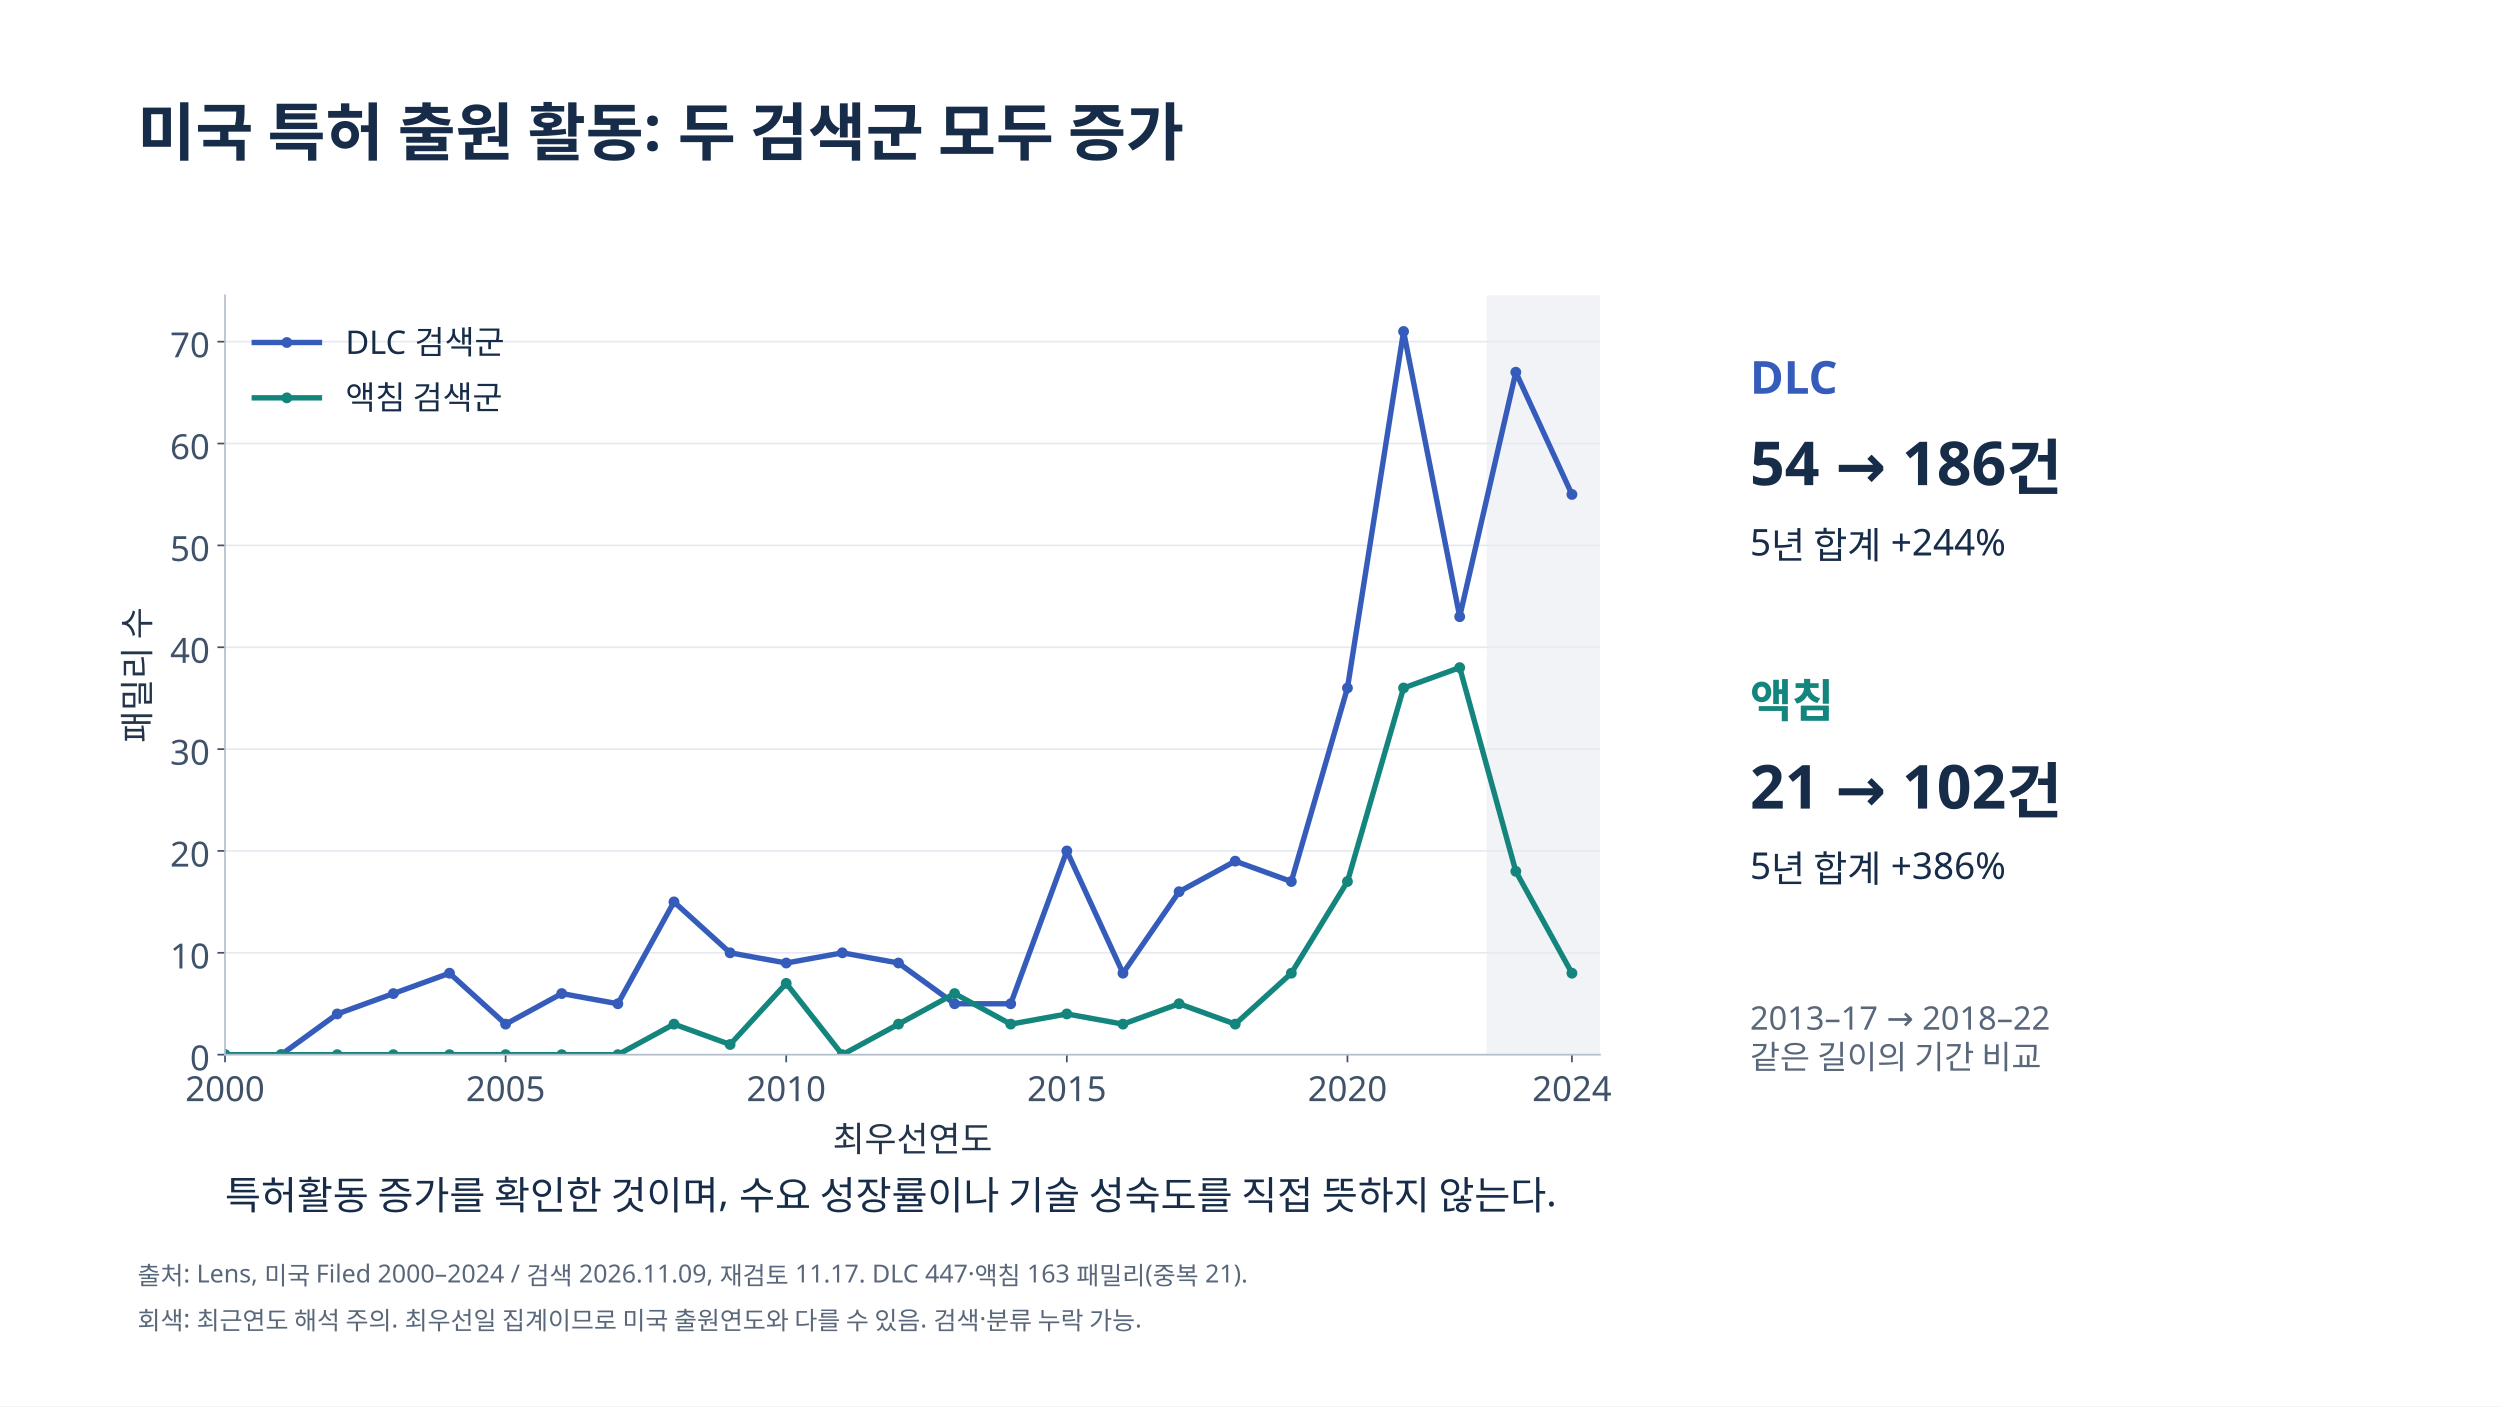
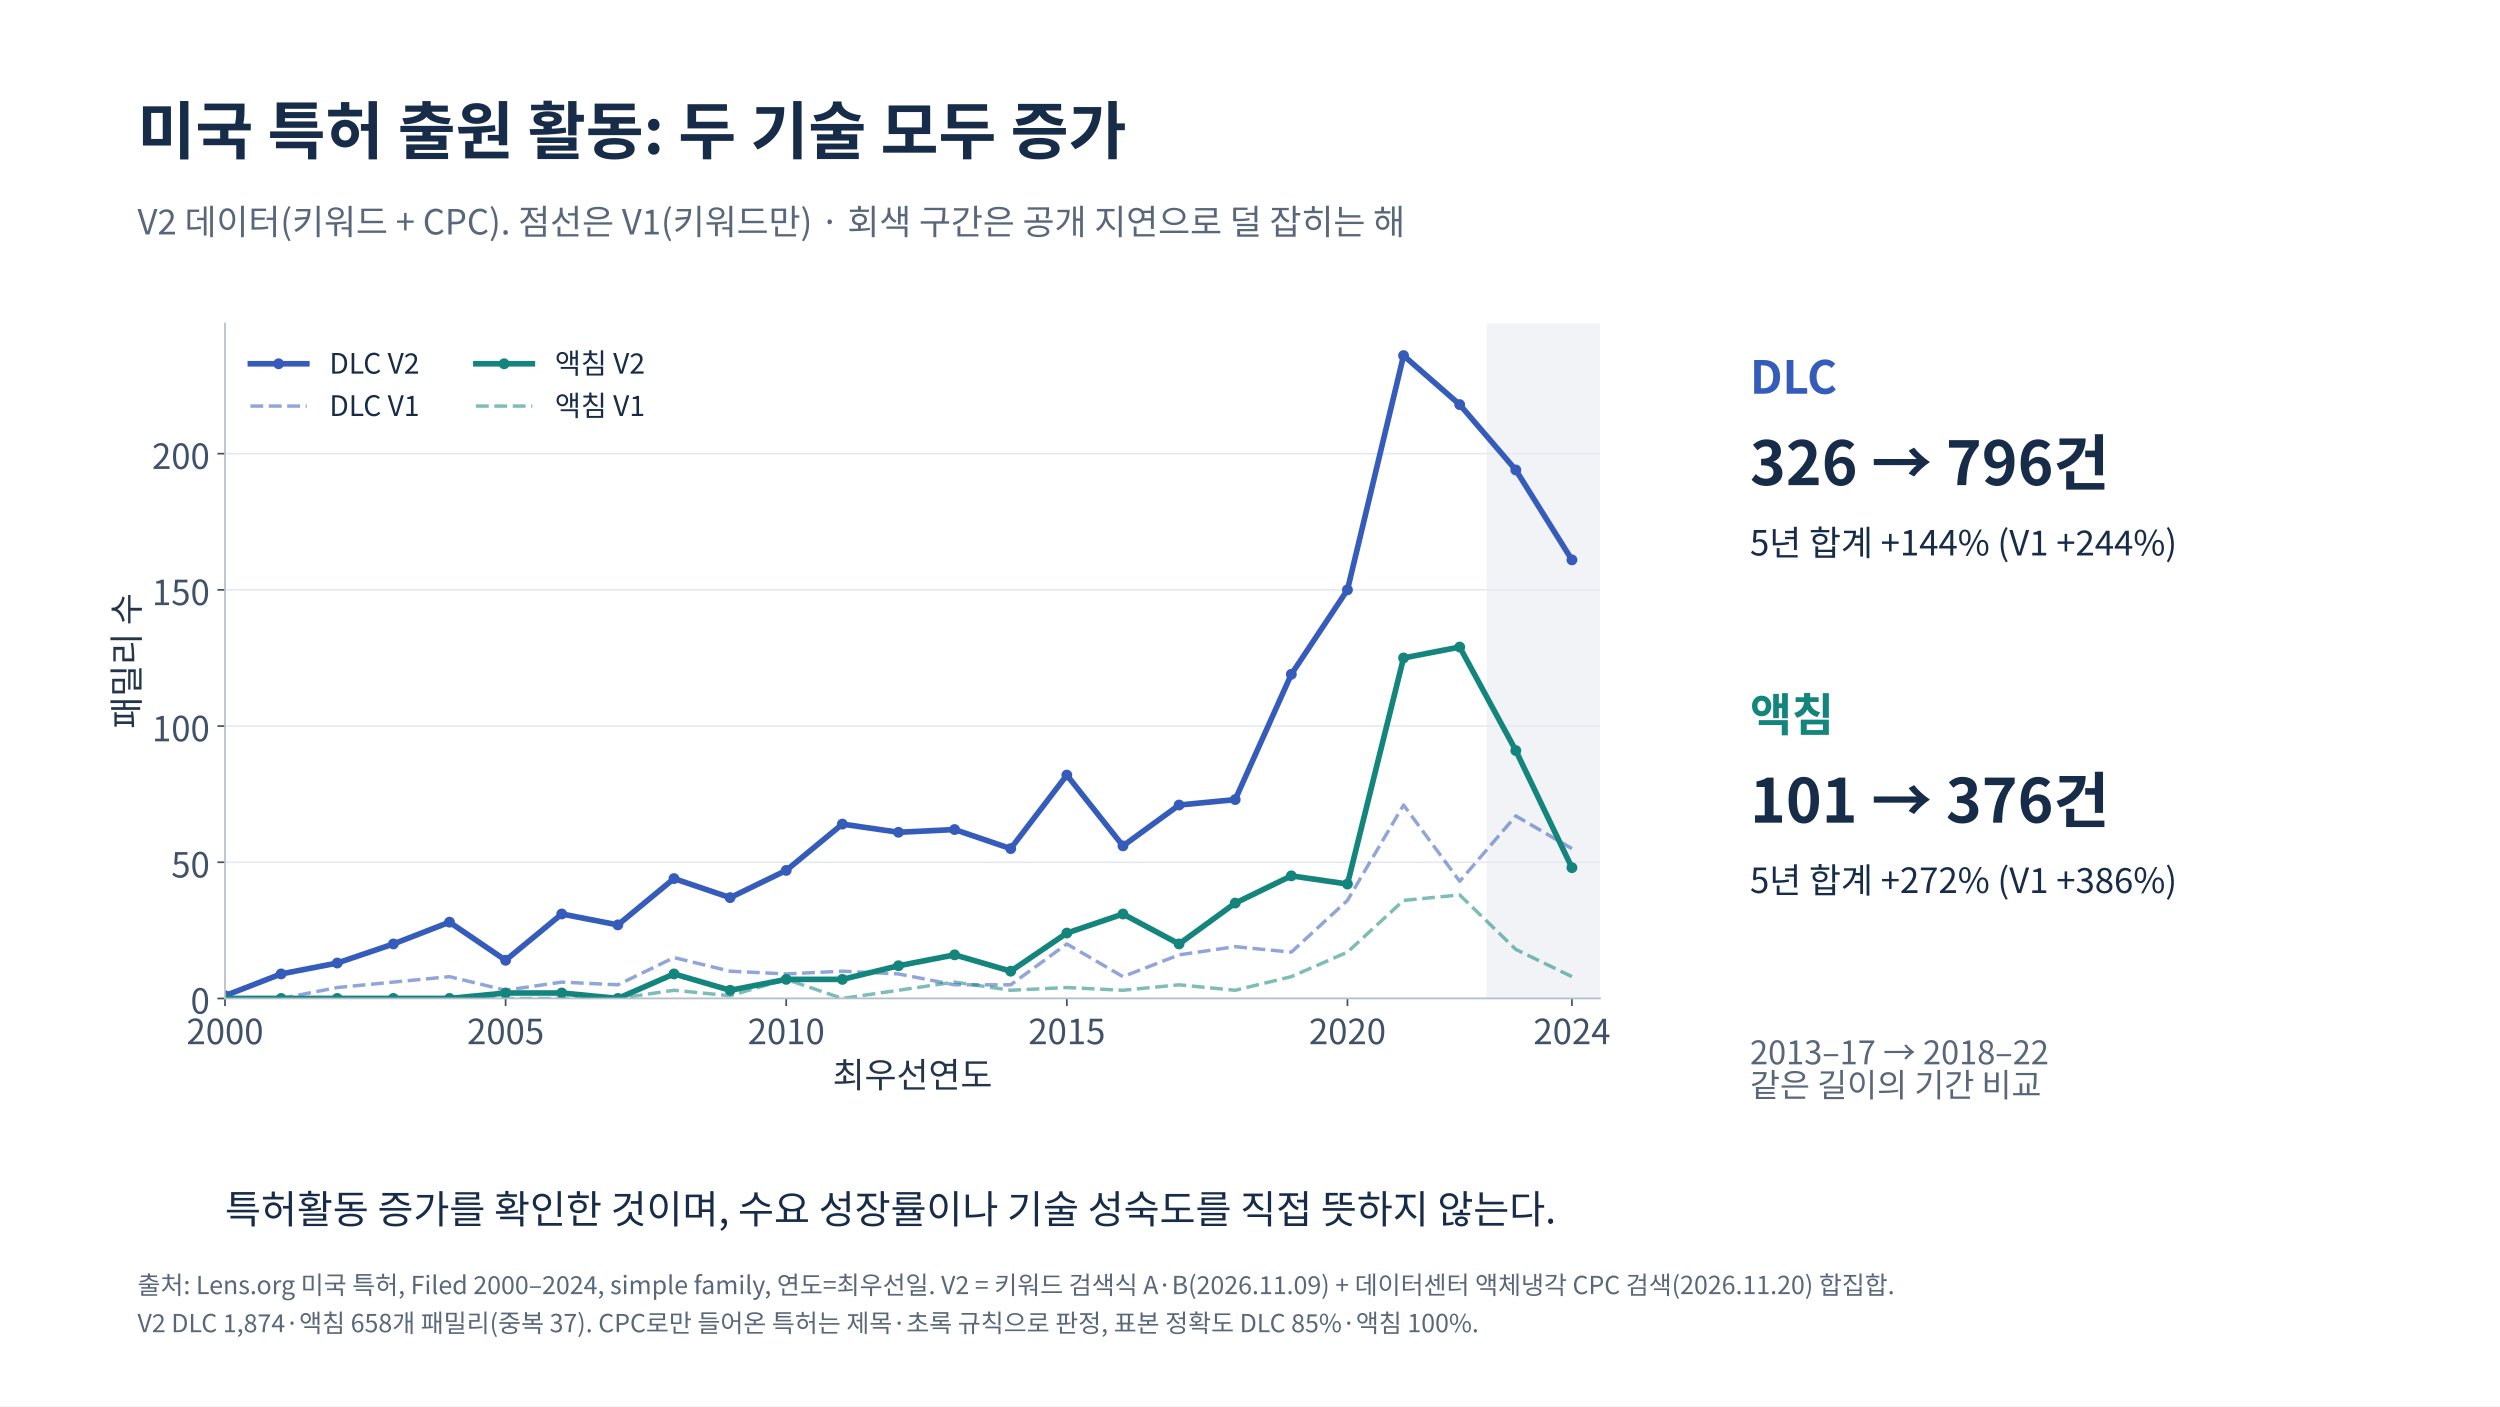
<svg xmlns="http://www.w3.org/2000/svg" xmlns:xlink="http://www.w3.org/1999/xlink" width="1152pt" height="648pt" viewBox="0 0 1152 648" version="1.1">
  <defs>
    <style type="text/css">*{stroke-linejoin: round; stroke-linecap: butt}</style>
  </defs>
  <g id="figure_1">
    <g id="patch_1">
-       <path d="M 0 648 L 1152 648 L 1152 0 L 0 0 z " style="fill: #ffffff" />
+       <path d="M 0 648  L 1152 648  L 1152 0  L 0 0  z " style="fill: #ffffff" />
    </g>
    <g id="axes_1">
      <g id="patch_2">
-         <path d="M 103.68 486 L 737.28 486 L 737.28 136.08 L 103.68 136.08 z " style="fill: #ffffff" />
+         <path d="M 103.68 460.08  L 737.28 460.08  L 737.28 149.04  L 103.68 149.04  z " style="fill: #ffffff" />
      </g>
      <g id="patch_3">
-         <path d="M 685.558 486 L 737.28 486 L 737.28 136.08 L 685.558 136.08 z " clip-path="url(#p8bcb35f2f9)" style="fill: #e7ebf1; opacity: 0.6; stroke: #e7ebf1; stroke-linejoin: miter" />
+         <path d="M 685.558 460.08  L 737.28 460.08  L 737.28 149.04  L 685.558 149.04  z " clip-path="url(#p5e0ee8991a)" style="fill: #e7ebf1; opacity: 0.6; stroke: #e7ebf1; stroke-linejoin: miter" />
      </g>
      <g id="matplotlib.axis_1">
        <g id="xtick_1">
          <g id="line2d_1">
            <defs>
-               <path id="mf3068a1244" d="M 0 0 L 0 3.5 " style="stroke: #405269; stroke-width: 0.8" />
+               <path id="m9650292fa1" d="M 0 0  L 0 3.5  " style="stroke: #405269; stroke-width: 0.8" />
            </defs>
            <g>
-               <use xlink:href="#mf3068a1244" x="103.68" y="486" style="fill: #405269; stroke: #405269; stroke-width: 0.8" />
+               <use xlink:href="#m9650292fa1" x="103.68" y="460.08" style="fill: #405269; stroke: #405269; stroke-width: 0.8" />
            </g>
          </g>
          <g id="text_1">
-             <text style="font-size: 16px; font-family: 'Apple SD Gothic Neo'; text-anchor: middle; fill: #405269" x="103.68" y="507.4" transform="rotate(-0 103.68 507.4)">2000</text>
+             <text style="font-size: 16px; font-family: 'Noto Sans CJK KR'; text-anchor: middle; fill: #405269" x="103.68" y="481.16" transform="rotate(-0 103.68 481.16)">2000</text>
          </g>
        </g>
        <g id="xtick_2">
          <g id="line2d_2">
            <g>
-               <use xlink:href="#mf3068a1244" x="232.986" y="486" style="fill: #405269; stroke: #405269; stroke-width: 0.8" />
+               <use xlink:href="#m9650292fa1" x="232.986" y="460.08" style="fill: #405269; stroke: #405269; stroke-width: 0.8" />
            </g>
          </g>
          <g id="text_2">
-             <text style="font-size: 16px; font-family: 'Apple SD Gothic Neo'; text-anchor: middle; fill: #405269" x="232.986" y="507.4" transform="rotate(-0 232.9861 507.4)">2005</text>
+             <text style="font-size: 16px; font-family: 'Noto Sans CJK KR'; text-anchor: middle; fill: #405269" x="232.986" y="481.16" transform="rotate(-0 232.9861 481.16)">2005</text>
          </g>
        </g>
        <g id="xtick_3">
          <g id="line2d_3">
            <g>
-               <use xlink:href="#mf3068a1244" x="362.292" y="486" style="fill: #405269; stroke: #405269; stroke-width: 0.8" />
+               <use xlink:href="#m9650292fa1" x="362.292" y="460.08" style="fill: #405269; stroke: #405269; stroke-width: 0.8" />
            </g>
          </g>
          <g id="text_3">
-             <text style="font-size: 16px; font-family: 'Apple SD Gothic Neo'; text-anchor: middle; fill: #405269" x="362.292" y="507.4" transform="rotate(-0 362.2922 507.4)">2010</text>
+             <text style="font-size: 16px; font-family: 'Noto Sans CJK KR'; text-anchor: middle; fill: #405269" x="362.292" y="481.16" transform="rotate(-0 362.2922 481.16)">2010</text>
          </g>
        </g>
        <g id="xtick_4">
          <g id="line2d_4">
            <g>
-               <use xlink:href="#mf3068a1244" x="491.598" y="486" style="fill: #405269; stroke: #405269; stroke-width: 0.8" />
+               <use xlink:href="#m9650292fa1" x="491.598" y="460.08" style="fill: #405269; stroke: #405269; stroke-width: 0.8" />
            </g>
          </g>
          <g id="text_4">
-             <text style="font-size: 16px; font-family: 'Apple SD Gothic Neo'; text-anchor: middle; fill: #405269" x="491.598" y="507.4" transform="rotate(-0 491.5984 507.4)">2015</text>
+             <text style="font-size: 16px; font-family: 'Noto Sans CJK KR'; text-anchor: middle; fill: #405269" x="491.598" y="481.16" transform="rotate(-0 491.5984 481.16)">2015</text>
          </g>
        </g>
        <g id="xtick_5">
          <g id="line2d_5">
            <g>
-               <use xlink:href="#mf3068a1244" x="620.904" y="486" style="fill: #405269; stroke: #405269; stroke-width: 0.8" />
+               <use xlink:href="#m9650292fa1" x="620.904" y="460.08" style="fill: #405269; stroke: #405269; stroke-width: 0.8" />
            </g>
          </g>
          <g id="text_5">
-             <text style="font-size: 16px; font-family: 'Apple SD Gothic Neo'; text-anchor: middle; fill: #405269" x="620.904" y="507.4" transform="rotate(-0 620.9045 507.4)">2020</text>
+             <text style="font-size: 16px; font-family: 'Noto Sans CJK KR'; text-anchor: middle; fill: #405269" x="620.904" y="481.16" transform="rotate(-0 620.9045 481.16)">2020</text>
          </g>
        </g>
        <g id="xtick_6">
          <g id="line2d_6">
            <g>
-               <use xlink:href="#mf3068a1244" x="724.349" y="486" style="fill: #405269; stroke: #405269; stroke-width: 0.8" />
+               <use xlink:href="#m9650292fa1" x="724.349" y="460.08" style="fill: #405269; stroke: #405269; stroke-width: 0.8" />
            </g>
          </g>
          <g id="text_6">
-             <text style="font-size: 16px; font-family: 'Apple SD Gothic Neo'; text-anchor: middle; fill: #405269" x="724.349" y="507.4" transform="rotate(-0 724.3494 507.4)">2024</text>
+             <text style="font-size: 16px; font-family: 'Noto Sans CJK KR'; text-anchor: middle; fill: #405269" x="724.349" y="481.16" transform="rotate(-0 724.3494 481.16)">2024</text>
          </g>
        </g>
        <g id="text_7">
-           <text style="font-size: 16px; font-family: 'Apple SD Gothic Neo'; text-anchor: middle; fill: #24344a" x="420.48" y="530.6" transform="rotate(-0 420.48 530.6)">최우선연도</text>
+           <text style="font-size: 16px; font-family: 'Noto Sans CJK KR', 'Noto Sans CJK JP'; text-anchor: middle; fill: #24344a" x="420.48" y="501.16" transform="rotate(-0 420.48 501.16)">최우선연도</text>
        </g>
      </g>
      <g id="matplotlib.axis_2">
        <g id="ytick_1">
          <g id="line2d_7">
-             <path d="M 103.68 486 L 737.28 486 " clip-path="url(#p8bcb35f2f9)" style="fill: none; stroke: #e6eaf0; stroke-width: 0.8; stroke-linecap: square" />
+             <path d="M 103.68 460.08  L 737.28 460.08  " clip-path="url(#p5e0ee8991a)" style="fill: none; stroke: #e6eaf0; stroke-width: 0.8; stroke-linecap: square" />
          </g>
          <g id="line2d_8">
            <defs>
-               <path id="m6b32c1f254" d="M 0 0 L -3.5 0 " style="stroke: #405269; stroke-width: 0.8" />
+               <path id="mfdad1a079b" d="M 0 0  L -3.5 0  " style="stroke: #405269; stroke-width: 0.8" />
            </defs>
            <g>
-               <use xlink:href="#m6b32c1f254" x="103.68" y="486" style="fill: #405269; stroke: #405269; stroke-width: 0.8" />
+               <use xlink:href="#mfdad1a079b" x="103.68" y="460.08" style="fill: #405269; stroke: #405269; stroke-width: 0.8" />
            </g>
          </g>
          <g id="text_8">
-             <text style="font-size: 16px; font-family: 'Apple SD Gothic Neo'; text-anchor: end; fill: #405269" x="96.68" y="493.2" transform="rotate(-0 96.68 493.2)">0</text>
+             <text style="font-size: 16px; font-family: 'Noto Sans CJK KR'; text-anchor: end; fill: #405269" x="96.68" y="467.12" transform="rotate(-0 96.68 467.12)">0</text>
          </g>
        </g>
        <g id="ytick_2">
          <g id="line2d_9">
-             <path d="M 103.68 439.062 L 737.28 439.062 " clip-path="url(#p8bcb35f2f9)" style="fill: none; stroke: #e6eaf0; stroke-width: 0.8; stroke-linecap: square" />
+             <path d="M 103.68 397.32  L 737.28 397.32  " clip-path="url(#p5e0ee8991a)" style="fill: none; stroke: #e6eaf0; stroke-width: 0.8; stroke-linecap: square" />
          </g>
          <g id="line2d_10">
            <g>
-               <use xlink:href="#m6b32c1f254" x="103.68" y="439.062" style="fill: #405269; stroke: #405269; stroke-width: 0.8" />
+               <use xlink:href="#mfdad1a079b" x="103.68" y="397.32" style="fill: #405269; stroke: #405269; stroke-width: 0.8" />
            </g>
          </g>
          <g id="text_9">
-             <text style="font-size: 16px; font-family: 'Apple SD Gothic Neo'; text-anchor: end; fill: #405269" x="96.68" y="446.262" transform="rotate(-0 96.68 446.2624)">10</text>
+             <text style="font-size: 16px; font-family: 'Noto Sans CJK KR'; text-anchor: end; fill: #405269" x="96.68" y="404.36" transform="rotate(-0 96.68 404.3597)">50</text>
          </g>
        </g>
        <g id="ytick_3">
          <g id="line2d_11">
-             <path d="M 103.68 392.125 L 737.28 392.125 " clip-path="url(#p8bcb35f2f9)" style="fill: none; stroke: #e6eaf0; stroke-width: 0.8; stroke-linecap: square" />
+             <path d="M 103.68 334.559  L 737.28 334.559  " clip-path="url(#p5e0ee8991a)" style="fill: none; stroke: #e6eaf0; stroke-width: 0.8; stroke-linecap: square" />
          </g>
          <g id="line2d_12">
            <g>
-               <use xlink:href="#m6b32c1f254" x="103.68" y="392.125" style="fill: #405269; stroke: #405269; stroke-width: 0.8" />
+               <use xlink:href="#mfdad1a079b" x="103.68" y="334.559" style="fill: #405269; stroke: #405269; stroke-width: 0.8" />
            </g>
          </g>
          <g id="text_10">
-             <text style="font-size: 16px; font-family: 'Apple SD Gothic Neo'; text-anchor: end; fill: #405269" x="96.68" y="399.325" transform="rotate(-0 96.68 399.3247)">20</text>
+             <text style="font-size: 16px; font-family: 'Noto Sans CJK KR'; text-anchor: end; fill: #405269" x="96.68" y="341.599" transform="rotate(-0 96.68 341.5994)">100</text>
          </g>
        </g>
        <g id="ytick_4">
          <g id="line2d_13">
-             <path d="M 103.68 345.187 L 737.28 345.187 " clip-path="url(#p8bcb35f2f9)" style="fill: none; stroke: #e6eaf0; stroke-width: 0.8; stroke-linecap: square" />
+             <path d="M 103.68 271.799  L 737.28 271.799  " clip-path="url(#p5e0ee8991a)" style="fill: none; stroke: #e6eaf0; stroke-width: 0.8; stroke-linecap: square" />
          </g>
          <g id="line2d_14">
            <g>
-               <use xlink:href="#m6b32c1f254" x="103.68" y="345.187" style="fill: #405269; stroke: #405269; stroke-width: 0.8" />
+               <use xlink:href="#mfdad1a079b" x="103.68" y="271.799" style="fill: #405269; stroke: #405269; stroke-width: 0.8" />
            </g>
          </g>
          <g id="text_11">
-             <text style="font-size: 16px; font-family: 'Apple SD Gothic Neo'; text-anchor: end; fill: #405269" x="96.68" y="352.387" transform="rotate(-0 96.68 352.3871)">30</text>
+             <text style="font-size: 16px; font-family: 'Noto Sans CJK KR'; text-anchor: end; fill: #405269" x="96.68" y="278.839" transform="rotate(-0 96.68 278.8391)">150</text>
          </g>
        </g>
        <g id="ytick_5">
          <g id="line2d_15">
-             <path d="M 103.68 298.249 L 737.28 298.249 " clip-path="url(#p8bcb35f2f9)" style="fill: none; stroke: #e6eaf0; stroke-width: 0.8; stroke-linecap: square" />
+             <path d="M 103.68 209.039  L 737.28 209.039  " clip-path="url(#p5e0ee8991a)" style="fill: none; stroke: #e6eaf0; stroke-width: 0.8; stroke-linecap: square" />
          </g>
          <g id="line2d_16">
            <g>
-               <use xlink:href="#m6b32c1f254" x="103.68" y="298.249" style="fill: #405269; stroke: #405269; stroke-width: 0.8" />
+               <use xlink:href="#mfdad1a079b" x="103.68" y="209.039" style="fill: #405269; stroke: #405269; stroke-width: 0.8" />
            </g>
          </g>
          <g id="text_12">
-             <text style="font-size: 16px; font-family: 'Apple SD Gothic Neo'; text-anchor: end; fill: #405269" x="96.68" y="305.449" transform="rotate(-0 96.68 305.4495)">40</text>
-           </g>
-         </g>
-         <g id="ytick_6">
-           <g id="line2d_17">
-             <path d="M 103.68 251.312 L 737.28 251.312 " clip-path="url(#p8bcb35f2f9)" style="fill: none; stroke: #e6eaf0; stroke-width: 0.8; stroke-linecap: square" />
-           </g>
-           <g id="line2d_18">
-             <g>
-               <use xlink:href="#m6b32c1f254" x="103.68" y="251.312" style="fill: #405269; stroke: #405269; stroke-width: 0.8" />
-             </g>
-           </g>
-           <g id="text_13">
-             <text style="font-size: 16px; font-family: 'Apple SD Gothic Neo'; text-anchor: end; fill: #405269" x="96.68" y="258.512" transform="rotate(-0 96.68 258.5119)">50</text>
-           </g>
-         </g>
-         <g id="ytick_7">
-           <g id="line2d_19">
-             <path d="M 103.68 204.374 L 737.28 204.374 " clip-path="url(#p8bcb35f2f9)" style="fill: none; stroke: #e6eaf0; stroke-width: 0.8; stroke-linecap: square" />
-           </g>
-           <g id="line2d_20">
-             <g>
-               <use xlink:href="#m6b32c1f254" x="103.68" y="204.374" style="fill: #405269; stroke: #405269; stroke-width: 0.8" />
-             </g>
-           </g>
-           <g id="text_14">
-             <text style="font-size: 16px; font-family: 'Apple SD Gothic Neo'; text-anchor: end; fill: #405269" x="96.68" y="211.574" transform="rotate(-0 96.68 211.5742)">60</text>
-           </g>
-         </g>
-         <g id="ytick_8">
-           <g id="line2d_21">
-             <path d="M 103.68 157.437 L 737.28 157.437 " clip-path="url(#p8bcb35f2f9)" style="fill: none; stroke: #e6eaf0; stroke-width: 0.8; stroke-linecap: square" />
-           </g>
-           <g id="line2d_22">
-             <g>
-               <use xlink:href="#m6b32c1f254" x="103.68" y="157.437" style="fill: #405269; stroke: #405269; stroke-width: 0.8" />
-             </g>
-           </g>
-           <g id="text_15">
-             <text style="font-size: 16px; font-family: 'Apple SD Gothic Neo'; text-anchor: end; fill: #405269" x="96.68" y="164.637" transform="rotate(-0 96.68 164.6366)">70</text>
+             <text style="font-size: 16px; font-family: 'Noto Sans CJK KR'; text-anchor: end; fill: #405269" x="96.68" y="216.079" transform="rotate(-0 96.68 216.0788)">200</text>
+           </g>
+         </g>
+         <g id="text_13">
+           <text style="font-size: 16px; font-family: 'Noto Sans CJK KR', 'Noto Sans CJK JP'; text-anchor: middle; fill: #24344a" x="64.12" y="304.56" transform="rotate(-90 64.12 304.56)">패밀리 수</text>
+         </g>
+       </g>
+       <g id="line2d_17">
+         <path d="M 103.68 458.825  L 129.541 448.783  L 155.402 443.762  L 181.264 434.976  L 207.125 424.934  L 232.986 442.507  L 258.847 421.169  L 284.709 426.189  L 310.57 404.851  L 336.431 413.637  L 362.292 401.085  L 388.153 379.747  L 414.015 383.512  L 439.876 382.257  L 465.737 391.044  L 491.598 357.153  L 517.46 389.788  L 543.321 370.96  L 569.182 368.45  L 595.043 310.711  L 620.904 271.799  L 646.766 163.851  L 672.627 186.445  L 698.488 216.57  L 724.349 257.992  " clip-path="url(#p5e0ee8991a)" style="fill: none; stroke: #355cbb; stroke-width: 2.6; stroke-linecap: square" />
+         <defs>
+           <path id="m300003081d" d="M 0 2  C 0.53 2 1.039 1.789 1.414 1.414  C 1.789 1.039 2 0.53 2 0  C 2 -0.53 1.789 -1.039 1.414 -1.414  C 1.039 -1.789 0.53 -2 0 -2  C -0.53 -2 -1.039 -1.789 -1.414 -1.414  C -1.789 -1.039 -2 -0.53 -2 0  C -2 0.53 -1.789 1.039 -1.414 1.414  C -1.039 1.789 -0.53 2 0 2  z " style="stroke: #355cbb" />
+         </defs>
+         <g clip-path="url(#p5e0ee8991a)">
+           <use xlink:href="#m300003081d" x="103.68" y="458.825" style="fill: #355cbb; stroke: #355cbb" />
+           <use xlink:href="#m300003081d" x="129.541" y="448.783" style="fill: #355cbb; stroke: #355cbb" />
+           <use xlink:href="#m300003081d" x="155.402" y="443.762" style="fill: #355cbb; stroke: #355cbb" />
+           <use xlink:href="#m300003081d" x="181.264" y="434.976" style="fill: #355cbb; stroke: #355cbb" />
+           <use xlink:href="#m300003081d" x="207.125" y="424.934" style="fill: #355cbb; stroke: #355cbb" />
+           <use xlink:href="#m300003081d" x="232.986" y="442.507" style="fill: #355cbb; stroke: #355cbb" />
+           <use xlink:href="#m300003081d" x="258.847" y="421.169" style="fill: #355cbb; stroke: #355cbb" />
+           <use xlink:href="#m300003081d" x="284.709" y="426.189" style="fill: #355cbb; stroke: #355cbb" />
+           <use xlink:href="#m300003081d" x="310.57" y="404.851" style="fill: #355cbb; stroke: #355cbb" />
+           <use xlink:href="#m300003081d" x="336.431" y="413.637" style="fill: #355cbb; stroke: #355cbb" />
+           <use xlink:href="#m300003081d" x="362.292" y="401.085" style="fill: #355cbb; stroke: #355cbb" />
+           <use xlink:href="#m300003081d" x="388.153" y="379.747" style="fill: #355cbb; stroke: #355cbb" />
+           <use xlink:href="#m300003081d" x="414.015" y="383.512" style="fill: #355cbb; stroke: #355cbb" />
+           <use xlink:href="#m300003081d" x="439.876" y="382.257" style="fill: #355cbb; stroke: #355cbb" />
+           <use xlink:href="#m300003081d" x="465.737" y="391.044" style="fill: #355cbb; stroke: #355cbb" />
+           <use xlink:href="#m300003081d" x="491.598" y="357.153" style="fill: #355cbb; stroke: #355cbb" />
+           <use xlink:href="#m300003081d" x="517.46" y="389.788" style="fill: #355cbb; stroke: #355cbb" />
+           <use xlink:href="#m300003081d" x="543.321" y="370.96" style="fill: #355cbb; stroke: #355cbb" />
+           <use xlink:href="#m300003081d" x="569.182" y="368.45" style="fill: #355cbb; stroke: #355cbb" />
+           <use xlink:href="#m300003081d" x="595.043" y="310.711" style="fill: #355cbb; stroke: #355cbb" />
+           <use xlink:href="#m300003081d" x="620.904" y="271.799" style="fill: #355cbb; stroke: #355cbb" />
+           <use xlink:href="#m300003081d" x="646.766" y="163.851" style="fill: #355cbb; stroke: #355cbb" />
+           <use xlink:href="#m300003081d" x="672.627" y="186.445" style="fill: #355cbb; stroke: #355cbb" />
+           <use xlink:href="#m300003081d" x="698.488" y="216.57" style="fill: #355cbb; stroke: #355cbb" />
+           <use xlink:href="#m300003081d" x="724.349" y="257.992" style="fill: #355cbb; stroke: #355cbb" />
+         </g>
+       </g>
+       <g id="line2d_18">
+         <path d="M 103.68 460.08  L 129.541 460.08  L 155.402 455.059  L 181.264 452.549  L 207.125 450.038  L 232.986 456.314  L 258.847 452.549  L 284.709 453.804  L 310.57 441.252  L 336.431 447.528  L 362.292 448.783  L 388.153 447.528  L 414.015 448.783  L 439.876 453.804  L 465.737 453.804  L 491.598 434.976  L 517.46 450.038  L 543.321 439.997  L 569.182 436.231  L 595.043 438.742  L 620.904 414.893  L 646.766 370.96  L 672.627 406.106  L 698.488 375.981  L 724.349 391.044  " clip-path="url(#p5e0ee8991a)" style="fill: none; stroke-dasharray: 5.92,2.56; stroke-dashoffset: 0; stroke: #355cbb; stroke-opacity: 0.55; stroke-width: 1.6" />
+       </g>
+       <g id="line2d_19">
+         <path d="M 103.68 460.08  L 129.541 460.08  L 155.402 460.08  L 181.264 460.08  L 207.125 460.08  L 232.986 457.57  L 258.847 457.57  L 284.709 460.08  L 310.57 448.783  L 336.431 456.314  L 362.292 451.294  L 388.153 451.294  L 414.015 445.018  L 439.876 439.997  L 465.737 447.528  L 491.598 429.955  L 517.46 421.169  L 543.321 434.976  L 569.182 416.148  L 595.043 403.596  L 620.904 407.361  L 646.766 303.179  L 672.627 298.158  L 698.488 345.856  L 724.349 399.83  " clip-path="url(#p5e0ee8991a)" style="fill: none; stroke: #13857c; stroke-width: 2.6; stroke-linecap: square" />
+         <defs>
+           <path id="m0cc9141d3f" d="M 0 2  C 0.53 2 1.039 1.789 1.414 1.414  C 1.789 1.039 2 0.53 2 0  C 2 -0.53 1.789 -1.039 1.414 -1.414  C 1.039 -1.789 0.53 -2 0 -2  C -0.53 -2 -1.039 -1.789 -1.414 -1.414  C -1.789 -1.039 -2 -0.53 -2 0  C -2 0.53 -1.789 1.039 -1.414 1.414  C -1.039 1.789 -0.53 2 0 2  z " style="stroke: #13857c" />
+         </defs>
+         <g clip-path="url(#p5e0ee8991a)">
+           <use xlink:href="#m0cc9141d3f" x="103.68" y="460.08" style="fill: #13857c; stroke: #13857c" />
+           <use xlink:href="#m0cc9141d3f" x="129.541" y="460.08" style="fill: #13857c; stroke: #13857c" />
+           <use xlink:href="#m0cc9141d3f" x="155.402" y="460.08" style="fill: #13857c; stroke: #13857c" />
+           <use xlink:href="#m0cc9141d3f" x="181.264" y="460.08" style="fill: #13857c; stroke: #13857c" />
+           <use xlink:href="#m0cc9141d3f" x="207.125" y="460.08" style="fill: #13857c; stroke: #13857c" />
+           <use xlink:href="#m0cc9141d3f" x="232.986" y="457.57" style="fill: #13857c; stroke: #13857c" />
+           <use xlink:href="#m0cc9141d3f" x="258.847" y="457.57" style="fill: #13857c; stroke: #13857c" />
+           <use xlink:href="#m0cc9141d3f" x="284.709" y="460.08" style="fill: #13857c; stroke: #13857c" />
+           <use xlink:href="#m0cc9141d3f" x="310.57" y="448.783" style="fill: #13857c; stroke: #13857c" />
+           <use xlink:href="#m0cc9141d3f" x="336.431" y="456.314" style="fill: #13857c; stroke: #13857c" />
+           <use xlink:href="#m0cc9141d3f" x="362.292" y="451.294" style="fill: #13857c; stroke: #13857c" />
+           <use xlink:href="#m0cc9141d3f" x="388.153" y="451.294" style="fill: #13857c; stroke: #13857c" />
+           <use xlink:href="#m0cc9141d3f" x="414.015" y="445.018" style="fill: #13857c; stroke: #13857c" />
+           <use xlink:href="#m0cc9141d3f" x="439.876" y="439.997" style="fill: #13857c; stroke: #13857c" />
+           <use xlink:href="#m0cc9141d3f" x="465.737" y="447.528" style="fill: #13857c; stroke: #13857c" />
+           <use xlink:href="#m0cc9141d3f" x="491.598" y="429.955" style="fill: #13857c; stroke: #13857c" />
+           <use xlink:href="#m0cc9141d3f" x="517.46" y="421.169" style="fill: #13857c; stroke: #13857c" />
+           <use xlink:href="#m0cc9141d3f" x="543.321" y="434.976" style="fill: #13857c; stroke: #13857c" />
+           <use xlink:href="#m0cc9141d3f" x="569.182" y="416.148" style="fill: #13857c; stroke: #13857c" />
+           <use xlink:href="#m0cc9141d3f" x="595.043" y="403.596" style="fill: #13857c; stroke: #13857c" />
+           <use xlink:href="#m0cc9141d3f" x="620.904" y="407.361" style="fill: #13857c; stroke: #13857c" />
+           <use xlink:href="#m0cc9141d3f" x="646.766" y="303.179" style="fill: #13857c; stroke: #13857c" />
+           <use xlink:href="#m0cc9141d3f" x="672.627" y="298.158" style="fill: #13857c; stroke: #13857c" />
+           <use xlink:href="#m0cc9141d3f" x="698.488" y="345.856" style="fill: #13857c; stroke: #13857c" />
+           <use xlink:href="#m0cc9141d3f" x="724.349" y="399.83" style="fill: #13857c; stroke: #13857c" />
+         </g>
+       </g>
+       <g id="line2d_20">
+         <path d="M 103.68 460.08  L 129.541 460.08  L 155.402 460.08  L 181.264 460.08  L 207.125 460.08  L 232.986 460.08  L 258.847 460.08  L 284.709 460.08  L 310.57 456.314  L 336.431 458.825  L 362.292 451.294  L 388.153 460.08  L 414.015 456.314  L 439.876 452.549  L 465.737 456.314  L 491.598 455.059  L 517.46 456.314  L 543.321 453.804  L 569.182 456.314  L 595.043 450.038  L 620.904 438.742  L 646.766 414.893  L 672.627 412.382  L 698.488 437.486  L 724.349 450.038  " clip-path="url(#p5e0ee8991a)" style="fill: none; stroke-dasharray: 5.92,2.56; stroke-dashoffset: 0; stroke: #13857c; stroke-opacity: 0.55; stroke-width: 1.6" />
+       </g>
+       <g id="patch_4">
+         <path d="M 103.68 460.08  L 103.68 149.04  " style="fill: none; stroke: #b4bfcc; stroke-width: 0.8; stroke-linejoin: miter; stroke-linecap: square" />
+       </g>
+       <g id="patch_5">
+         <path d="M 103.68 460.08  L 737.28 460.08  " style="fill: none; stroke: #b4bfcc; stroke-width: 0.8; stroke-linejoin: miter; stroke-linecap: square" />
+       </g>
+       <g id="legend_1">
+         <g id="line2d_21">
+           <path d="M 115.38 167.63  L 128.38 167.63  L 141.38 167.63  " style="fill: none; stroke: #355cbb; stroke-width: 2.6; stroke-linecap: square" />
+           <g>
+             <use xlink:href="#m300003081d" x="128.38" y="167.63" style="fill: #355cbb; stroke: #355cbb" />
+           </g>
+         </g>
+         <g id="text_14">
+           <text style="font-size: 13px; font-family: 'Noto Sans CJK KR'; text-anchor: start; fill: #172c48" x="151.78" y="172.18" transform="rotate(-0 151.78 172.18)">DLC V2</text>
+         </g>
+         <g id="line2d_22">
+           <path d="M 115.38 187.13  L 128.38 187.13  L 141.38 187.13  " style="fill: none; stroke-dasharray: 5.92,2.56; stroke-dashoffset: 0; stroke: #355cbb; stroke-opacity: 0.55; stroke-width: 1.6" />
+         </g>
+         <g id="text_15">
+           <text style="font-size: 13px; font-family: 'Noto Sans CJK KR'; text-anchor: start; fill: #172c48" x="151.78" y="191.68" transform="rotate(-0 151.78 191.68)">DLC V1</text>
+         </g>
+         <g id="line2d_23">
+           <path d="M 219.301 167.63  L 232.301 167.63  L 245.301 167.63  " style="fill: none; stroke: #13857c; stroke-width: 2.6; stroke-linecap: square" />
+           <g>
+             <use xlink:href="#m0cc9141d3f" x="232.301" y="167.63" style="fill: #13857c; stroke: #13857c" />
          </g>
        </g>
        <g id="text_16">
-           <text style="font-size: 16px; font-family: 'Apple SD Gothic Neo'; text-anchor: middle; fill: #24344a" x="68.92" y="311.04" transform="rotate(-90 68.92 311.04)">패밀리 수</text>
-         </g>
-       </g>
-       <g id="line2d_23">
-         <path d="M 103.68 486 L 129.541 486 L 155.402 467.225 L 181.264 457.837 L 207.125 448.45 L 232.986 471.919 L 258.847 457.837 L 284.709 462.531 L 310.57 415.594 L 336.431 439.062 L 362.292 443.756 L 388.153 439.062 L 414.015 443.756 L 439.876 462.531 L 465.737 462.531 L 491.598 392.125 L 517.46 448.45 L 543.321 410.9 L 569.182 396.819 L 595.043 406.206 L 620.904 317.025 L 646.766 152.743 L 672.627 284.168 L 698.488 171.518 L 724.349 227.843 " clip-path="url(#p8bcb35f2f9)" style="fill: none; stroke: #355cbb; stroke-width: 2.5; stroke-linecap: square" />
-         <defs>
-           <path id="m782be21851" d="M 0 2 C 0.53 2 1.039 1.789 1.414 1.414 C 1.789 1.039 2 0.53 2 0 C 2 -0.53 1.789 -1.039 1.414 -1.414 C 1.039 -1.789 0.53 -2 0 -2 C -0.53 -2 -1.039 -1.789 -1.414 -1.414 C -1.789 -1.039 -2 -0.53 -2 0 C -2 0.53 -1.789 1.039 -1.414 1.414 C -1.039 1.789 -0.53 2 0 2 z " style="stroke: #355cbb" />
-         </defs>
-         <g clip-path="url(#p8bcb35f2f9)">
-           <use xlink:href="#m782be21851" x="103.68" y="486" style="fill: #355cbb; stroke: #355cbb" />
-           <use xlink:href="#m782be21851" x="129.541" y="486" style="fill: #355cbb; stroke: #355cbb" />
-           <use xlink:href="#m782be21851" x="155.402" y="467.225" style="fill: #355cbb; stroke: #355cbb" />
-           <use xlink:href="#m782be21851" x="181.264" y="457.837" style="fill: #355cbb; stroke: #355cbb" />
-           <use xlink:href="#m782be21851" x="207.125" y="448.45" style="fill: #355cbb; stroke: #355cbb" />
-           <use xlink:href="#m782be21851" x="232.986" y="471.919" style="fill: #355cbb; stroke: #355cbb" />
-           <use xlink:href="#m782be21851" x="258.847" y="457.837" style="fill: #355cbb; stroke: #355cbb" />
-           <use xlink:href="#m782be21851" x="284.709" y="462.531" style="fill: #355cbb; stroke: #355cbb" />
-           <use xlink:href="#m782be21851" x="310.57" y="415.594" style="fill: #355cbb; stroke: #355cbb" />
-           <use xlink:href="#m782be21851" x="336.431" y="439.062" style="fill: #355cbb; stroke: #355cbb" />
-           <use xlink:href="#m782be21851" x="362.292" y="443.756" style="fill: #355cbb; stroke: #355cbb" />
-           <use xlink:href="#m782be21851" x="388.153" y="439.062" style="fill: #355cbb; stroke: #355cbb" />
-           <use xlink:href="#m782be21851" x="414.015" y="443.756" style="fill: #355cbb; stroke: #355cbb" />
-           <use xlink:href="#m782be21851" x="439.876" y="462.531" style="fill: #355cbb; stroke: #355cbb" />
-           <use xlink:href="#m782be21851" x="465.737" y="462.531" style="fill: #355cbb; stroke: #355cbb" />
-           <use xlink:href="#m782be21851" x="491.598" y="392.125" style="fill: #355cbb; stroke: #355cbb" />
-           <use xlink:href="#m782be21851" x="517.46" y="448.45" style="fill: #355cbb; stroke: #355cbb" />
-           <use xlink:href="#m782be21851" x="543.321" y="410.9" style="fill: #355cbb; stroke: #355cbb" />
-           <use xlink:href="#m782be21851" x="569.182" y="396.819" style="fill: #355cbb; stroke: #355cbb" />
-           <use xlink:href="#m782be21851" x="595.043" y="406.206" style="fill: #355cbb; stroke: #355cbb" />
-           <use xlink:href="#m782be21851" x="620.904" y="317.025" style="fill: #355cbb; stroke: #355cbb" />
-           <use xlink:href="#m782be21851" x="646.766" y="152.743" style="fill: #355cbb; stroke: #355cbb" />
-           <use xlink:href="#m782be21851" x="672.627" y="284.168" style="fill: #355cbb; stroke: #355cbb" />
-           <use xlink:href="#m782be21851" x="698.488" y="171.518" style="fill: #355cbb; stroke: #355cbb" />
-           <use xlink:href="#m782be21851" x="724.349" y="227.843" style="fill: #355cbb; stroke: #355cbb" />
-         </g>
-       </g>
-       <g id="line2d_24">
-         <path d="M 103.68 486 L 129.541 486 L 155.402 486 L 181.264 486 L 207.125 486 L 232.986 486 L 258.847 486 L 284.709 486 L 310.57 471.919 L 336.431 481.306 L 362.292 453.144 L 388.153 486 L 414.015 471.919 L 439.876 457.837 L 465.737 471.919 L 491.598 467.225 L 517.46 471.919 L 543.321 462.531 L 569.182 471.919 L 595.043 448.45 L 620.904 406.206 L 646.766 317.025 L 672.627 307.637 L 698.488 401.512 L 724.349 448.45 " clip-path="url(#p8bcb35f2f9)" style="fill: none; stroke: #13857c; stroke-width: 2.5; stroke-linecap: square" />
-         <defs>
-           <path id="m2c0e325123" d="M 0 2 C 0.53 2 1.039 1.789 1.414 1.414 C 1.789 1.039 2 0.53 2 0 C 2 -0.53 1.789 -1.039 1.414 -1.414 C 1.039 -1.789 0.53 -2 0 -2 C -0.53 -2 -1.039 -1.789 -1.414 -1.414 C -1.789 -1.039 -2 -0.53 -2 0 C -2 0.53 -1.789 1.039 -1.414 1.414 C -1.039 1.789 -0.53 2 0 2 z " style="stroke: #13857c" />
-         </defs>
-         <g clip-path="url(#p8bcb35f2f9)">
-           <use xlink:href="#m2c0e325123" x="103.68" y="486" style="fill: #13857c; stroke: #13857c" />
-           <use xlink:href="#m2c0e325123" x="129.541" y="486" style="fill: #13857c; stroke: #13857c" />
-           <use xlink:href="#m2c0e325123" x="155.402" y="486" style="fill: #13857c; stroke: #13857c" />
-           <use xlink:href="#m2c0e325123" x="181.264" y="486" style="fill: #13857c; stroke: #13857c" />
-           <use xlink:href="#m2c0e325123" x="207.125" y="486" style="fill: #13857c; stroke: #13857c" />
-           <use xlink:href="#m2c0e325123" x="232.986" y="486" style="fill: #13857c; stroke: #13857c" />
-           <use xlink:href="#m2c0e325123" x="258.847" y="486" style="fill: #13857c; stroke: #13857c" />
-           <use xlink:href="#m2c0e325123" x="284.709" y="486" style="fill: #13857c; stroke: #13857c" />
-           <use xlink:href="#m2c0e325123" x="310.57" y="471.919" style="fill: #13857c; stroke: #13857c" />
-           <use xlink:href="#m2c0e325123" x="336.431" y="481.306" style="fill: #13857c; stroke: #13857c" />
-           <use xlink:href="#m2c0e325123" x="362.292" y="453.144" style="fill: #13857c; stroke: #13857c" />
-           <use xlink:href="#m2c0e325123" x="388.153" y="486" style="fill: #13857c; stroke: #13857c" />
-           <use xlink:href="#m2c0e325123" x="414.015" y="471.919" style="fill: #13857c; stroke: #13857c" />
-           <use xlink:href="#m2c0e325123" x="439.876" y="457.837" style="fill: #13857c; stroke: #13857c" />
-           <use xlink:href="#m2c0e325123" x="465.737" y="471.919" style="fill: #13857c; stroke: #13857c" />
-           <use xlink:href="#m2c0e325123" x="491.598" y="467.225" style="fill: #13857c; stroke: #13857c" />
-           <use xlink:href="#m2c0e325123" x="517.46" y="471.919" style="fill: #13857c; stroke: #13857c" />
-           <use xlink:href="#m2c0e325123" x="543.321" y="462.531" style="fill: #13857c; stroke: #13857c" />
-           <use xlink:href="#m2c0e325123" x="569.182" y="471.919" style="fill: #13857c; stroke: #13857c" />
-           <use xlink:href="#m2c0e325123" x="595.043" y="448.45" style="fill: #13857c; stroke: #13857c" />
-           <use xlink:href="#m2c0e325123" x="620.904" y="406.206" style="fill: #13857c; stroke: #13857c" />
-           <use xlink:href="#m2c0e325123" x="646.766" y="317.025" style="fill: #13857c; stroke: #13857c" />
-           <use xlink:href="#m2c0e325123" x="672.627" y="307.637" style="fill: #13857c; stroke: #13857c" />
-           <use xlink:href="#m2c0e325123" x="698.488" y="401.512" style="fill: #13857c; stroke: #13857c" />
-           <use xlink:href="#m2c0e325123" x="724.349" y="448.45" style="fill: #13857c; stroke: #13857c" />
-         </g>
-       </g>
-       <g id="patch_4">
-         <path d="M 103.68 486 L 103.68 136.08 " style="fill: none; stroke: #b4bfcc; stroke-width: 0.8; stroke-linejoin: miter; stroke-linecap: square" />
-       </g>
-       <g id="patch_5">
-         <path d="M 103.68 486 L 737.28 486 " style="fill: none; stroke: #b4bfcc; stroke-width: 0.8; stroke-linejoin: miter; stroke-linecap: square" />
-       </g>
-       <g id="legend_1">
-         <g id="line2d_25">
-           <path d="M 117.18 157.83 L 132.18 157.83 L 147.18 157.83 " style="fill: none; stroke: #355cbb; stroke-width: 2.5; stroke-linecap: square" />
-           <g>
-             <use xlink:href="#m782be21851" x="132.18" y="157.83" style="fill: #355cbb; stroke: #355cbb" />
-           </g>
+           <text style="font-size: 13px; font-family: 'Noto Sans CJK KR', 'Noto Sans CJK JP'; text-anchor: start; fill: #172c48" x="255.701" y="172.18" transform="rotate(-0 255.7008 172.18)">액침 V2</text>
+         </g>
+         <g id="line2d_24">
+           <path d="M 219.301 187.13  L 232.301 187.13  L 245.301 187.13  " style="fill: none; stroke-dasharray: 5.92,2.56; stroke-dashoffset: 0; stroke: #13857c; stroke-opacity: 0.55; stroke-width: 1.6" />
        </g>
        <g id="text_17">
-           <text style="font-size: 15px; font-family: 'Apple SD Gothic Neo'; text-anchor: start; fill: #172c48" x="159.18" y="163.08" transform="rotate(-0 159.18 163.08)">DLC 검색군</text>
-         </g>
-         <g id="line2d_26">
-           <path d="M 117.18 183.33 L 132.18 183.33 L 147.18 183.33 " style="fill: none; stroke: #13857c; stroke-width: 2.5; stroke-linecap: square" />
-           <g>
-             <use xlink:href="#m2c0e325123" x="132.18" y="183.33" style="fill: #13857c; stroke: #13857c" />
-           </g>
-         </g>
-         <g id="text_18">
-           <text style="font-size: 15px; font-family: 'Apple SD Gothic Neo'; text-anchor: start; fill: #172c48" x="159.18" y="188.58" transform="rotate(-0 159.18 188.58)">액침 검색군</text>
-         </g>
-       </g>
+           <text style="font-size: 13px; font-family: 'Noto Sans CJK KR', 'Noto Sans CJK JP'; text-anchor: start; fill: #172c48" x="255.701" y="191.68" transform="rotate(-0 255.7008 191.68)">액침 V1</text>
+         </g>
+       </g>
+     </g>
+     <g id="text_18">
+       <text style="font-weight: 700; font-size: 29px; font-family: 'Noto Sans CJK KR', 'Noto Sans CJK JP'; text-anchor: start; fill: #172c48" x="63.36" y="70.88" transform="rotate(-0 63.36 70.88)">미국 특허 출원 활동: 두 기술 모두 증가</text>
    </g>
    <g id="text_19">
-       <text style="font-weight: 700; font-size: 29px; font-family: 'Apple SD Gothic Neo'; text-anchor: start; fill: #172c48" x="63.36" y="71.46" transform="rotate(-0 63.36 71.46)">미국 특허 출원 활동: 두 검색군 모두 증가</text>
+       <text style="font-size: 16px; font-family: 'Noto Sans CJK KR', 'Noto Sans CJK JP'; text-anchor: start; fill: #59677a" x="63.36" y="108.04" transform="rotate(-0 63.36 108.04)">V2 데이터(키워드 + CPC). 점선은 V1(키워드만) · 회색 구간은 공개 지연으로 덜 잡히는 해</text>
    </g>
    <g id="text_20">
-       <text style="font-weight: 700; font-size: 21px; font-family: 'Apple SD Gothic Neo'; text-anchor: start; fill: #355cbb" x="806.4" y="181.44" transform="rotate(-0 806.4 181.44)">DLC</text>
+       <text style="font-weight: 700; font-size: 21px; font-family: 'Noto Sans CJK KR'; text-anchor: start; fill: #355cbb" x="806.4" y="181.44" transform="rotate(-0 806.4 181.44)">DLC</text>
    </g>
    <g id="text_21">
-       <text style="font-weight: 700; font-size: 28px; font-family: 'Apple SD Gothic Neo'; text-anchor: start; fill: #172c48" x="806.4" y="223.56" transform="rotate(-0 806.4 223.56)">54 → 186건</text>
+       <text style="font-weight: 700; font-size: 28px; font-family: 'Noto Sans CJK KR', 'Noto Sans CJK JP'; text-anchor: start; fill: #172c48" x="806.4" y="223.56" transform="rotate(-0 806.4 223.56)">326 → 796건</text>
    </g>
    <g id="text_22">
-       <text style="font-size: 17px; font-family: 'Apple SD Gothic Neo'; text-anchor: start; fill: #172c48" x="806.4" y="255.96" transform="rotate(-0 806.4 255.96)">5년 합계 +244%</text>
+       <text style="font-size: 16px; font-family: 'Noto Sans CJK KR', 'Noto Sans CJK JP'; text-anchor: start; fill: #172c48" x="806.4" y="255.96" transform="rotate(-0 806.4 255.96)">5년 합계 +144%  (V1 +244%)</text>
    </g>
    <g id="text_23">
-       <text style="font-weight: 700; font-size: 21px; font-family: 'Apple SD Gothic Neo'; text-anchor: start; fill: #13857c" x="806.4" y="330.48" transform="rotate(-0 806.4 330.48)">액침</text>
+       <text style="font-weight: 700; font-size: 21px; font-family: 'Noto Sans CJK KR', 'Noto Sans CJK JP'; text-anchor: start; fill: #13857c" x="806.4" y="336.96" transform="rotate(-0 806.4 336.96)">액침</text>
    </g>
    <g id="text_24">
-       <text style="font-weight: 700; font-size: 28px; font-family: 'Apple SD Gothic Neo'; text-anchor: start; fill: #172c48" x="806.4" y="372.6" transform="rotate(-0 806.4 372.6)">21 → 102건</text>
+       <text style="font-weight: 700; font-size: 28px; font-family: 'Noto Sans CJK KR', 'Noto Sans CJK JP'; text-anchor: start; fill: #172c48" x="806.4" y="379.08" transform="rotate(-0 806.4 379.08)">101 → 376건</text>
    </g>
    <g id="text_25">
-       <text style="font-size: 17px; font-family: 'Apple SD Gothic Neo'; text-anchor: start; fill: #172c48" x="806.4" y="405" transform="rotate(-0 806.4 405)">5년 합계 +386%</text>
+       <text style="font-size: 16px; font-family: 'Noto Sans CJK KR', 'Noto Sans CJK JP'; text-anchor: start; fill: #172c48" x="806.4" y="411.48" transform="rotate(-0 806.4 411.48)">5년 합계 +272%  (V1 +386%)</text>
    </g>
    <g id="text_26">
-       <text style="font-size: 15px; font-family: 'Apple SD Gothic Neo'; fill: #59677a" transform="translate(806.4 474.48)">2013–17 → 2018–22</text>
-       <text style="font-size: 15px; font-family: 'Apple SD Gothic Neo'; fill: #59677a" transform="translate(806.4 492.48)">같은 길이의 기간 비교</text>
+       <text style="font-size: 15px; font-family: 'Noto Sans CJK KR', 'Noto Sans CJK JP'; fill: #59677a" transform="translate(806.4 490.44)">2013–17 → 2018–22</text>
+       <text style="font-size: 15px; font-family: 'Noto Sans CJK KR', 'Noto Sans CJK JP'; fill: #59677a" transform="translate(806.4 505.44)">같은 길이의 기간 비교</text>
    </g>
    <g id="text_27">
-       <text style="font-size: 18px; font-family: 'Apple SD Gothic Neo'; text-anchor: start; fill: #172c48" x="103.68" y="557.28" transform="rotate(-0 103.68 557.28)">특허활동 증가를 확인한 것이며, 수요 성장률이나 기술 성숙도를 직접 뜻하지 않는다.</text>
+       <text style="font-size: 18px; font-family: 'Noto Sans CJK KR', 'Noto Sans CJK JP'; text-anchor: start; fill: #172c48" x="103.68" y="563.76" transform="rotate(-0 103.68 563.76)">특허활동 증가를 확인한 것이며, 수요 성장률이나 기술 성숙도를 직접 뜻하지 않는다.</text>
    </g>
    <g id="text_28">
-       <text style="font-size: 11.5px; font-family: 'Apple SD Gothic Neo'; fill: #59677a" transform="translate(63.36 591.9075)">출처: Lens, 미국 Filed 2000–2024 / 검색 2026.11.09, 재검토 11.17. DLC 447·액침 163 패밀리(중복 21).</text>
-       <text style="font-size: 11.5px; font-family: 'Apple SD Gothic Neo'; fill: #59677a" transform="translate(63.36 612.63)">회색: 최근연도 해석 주의. 최우선일 집계이므로 미국 출원연도와 다를 수 있음. 검색·분류 누락 가능.</text>
+       <text style="font-size: 11.5px; font-family: 'Noto Sans CJK KR', 'Noto Sans CJK JP'; fill: #59677a" transform="translate(63.36 596.3288)">출처: Lens.org 미국 특허, Filed 2000–2024, simple family, 연도=최우선일. V2 = 키워드 검색식 A·B(2026.11.09) + 데이터센터 액체냉각 CPC 검색(2026.11.20) 합집합.</text>
+       <text style="font-size: 11.5px; font-family: 'Noto Sans CJK KR', 'Noto Sans CJK JP'; fill: #59677a" transform="translate(63.36 613.8842)">V2 DLC 1,874·액침 658개 패밀리(중복 37). CPC로만 들어온 특허는 제목·초록 규칙으로 판정, 표본 정확도 DLC 85%·액침 100%.</text>
    </g>
  </g>
  <defs>
-     <clipPath id="p8bcb35f2f9">
-       <rect x="103.68" y="136.08" width="633.6" height="349.92" />
+     <clipPath id="p5e0ee8991a">
+       <rect x="103.68" y="149.04" width="633.6" height="311.04" />
    </clipPath>
  </defs>
</svg>
